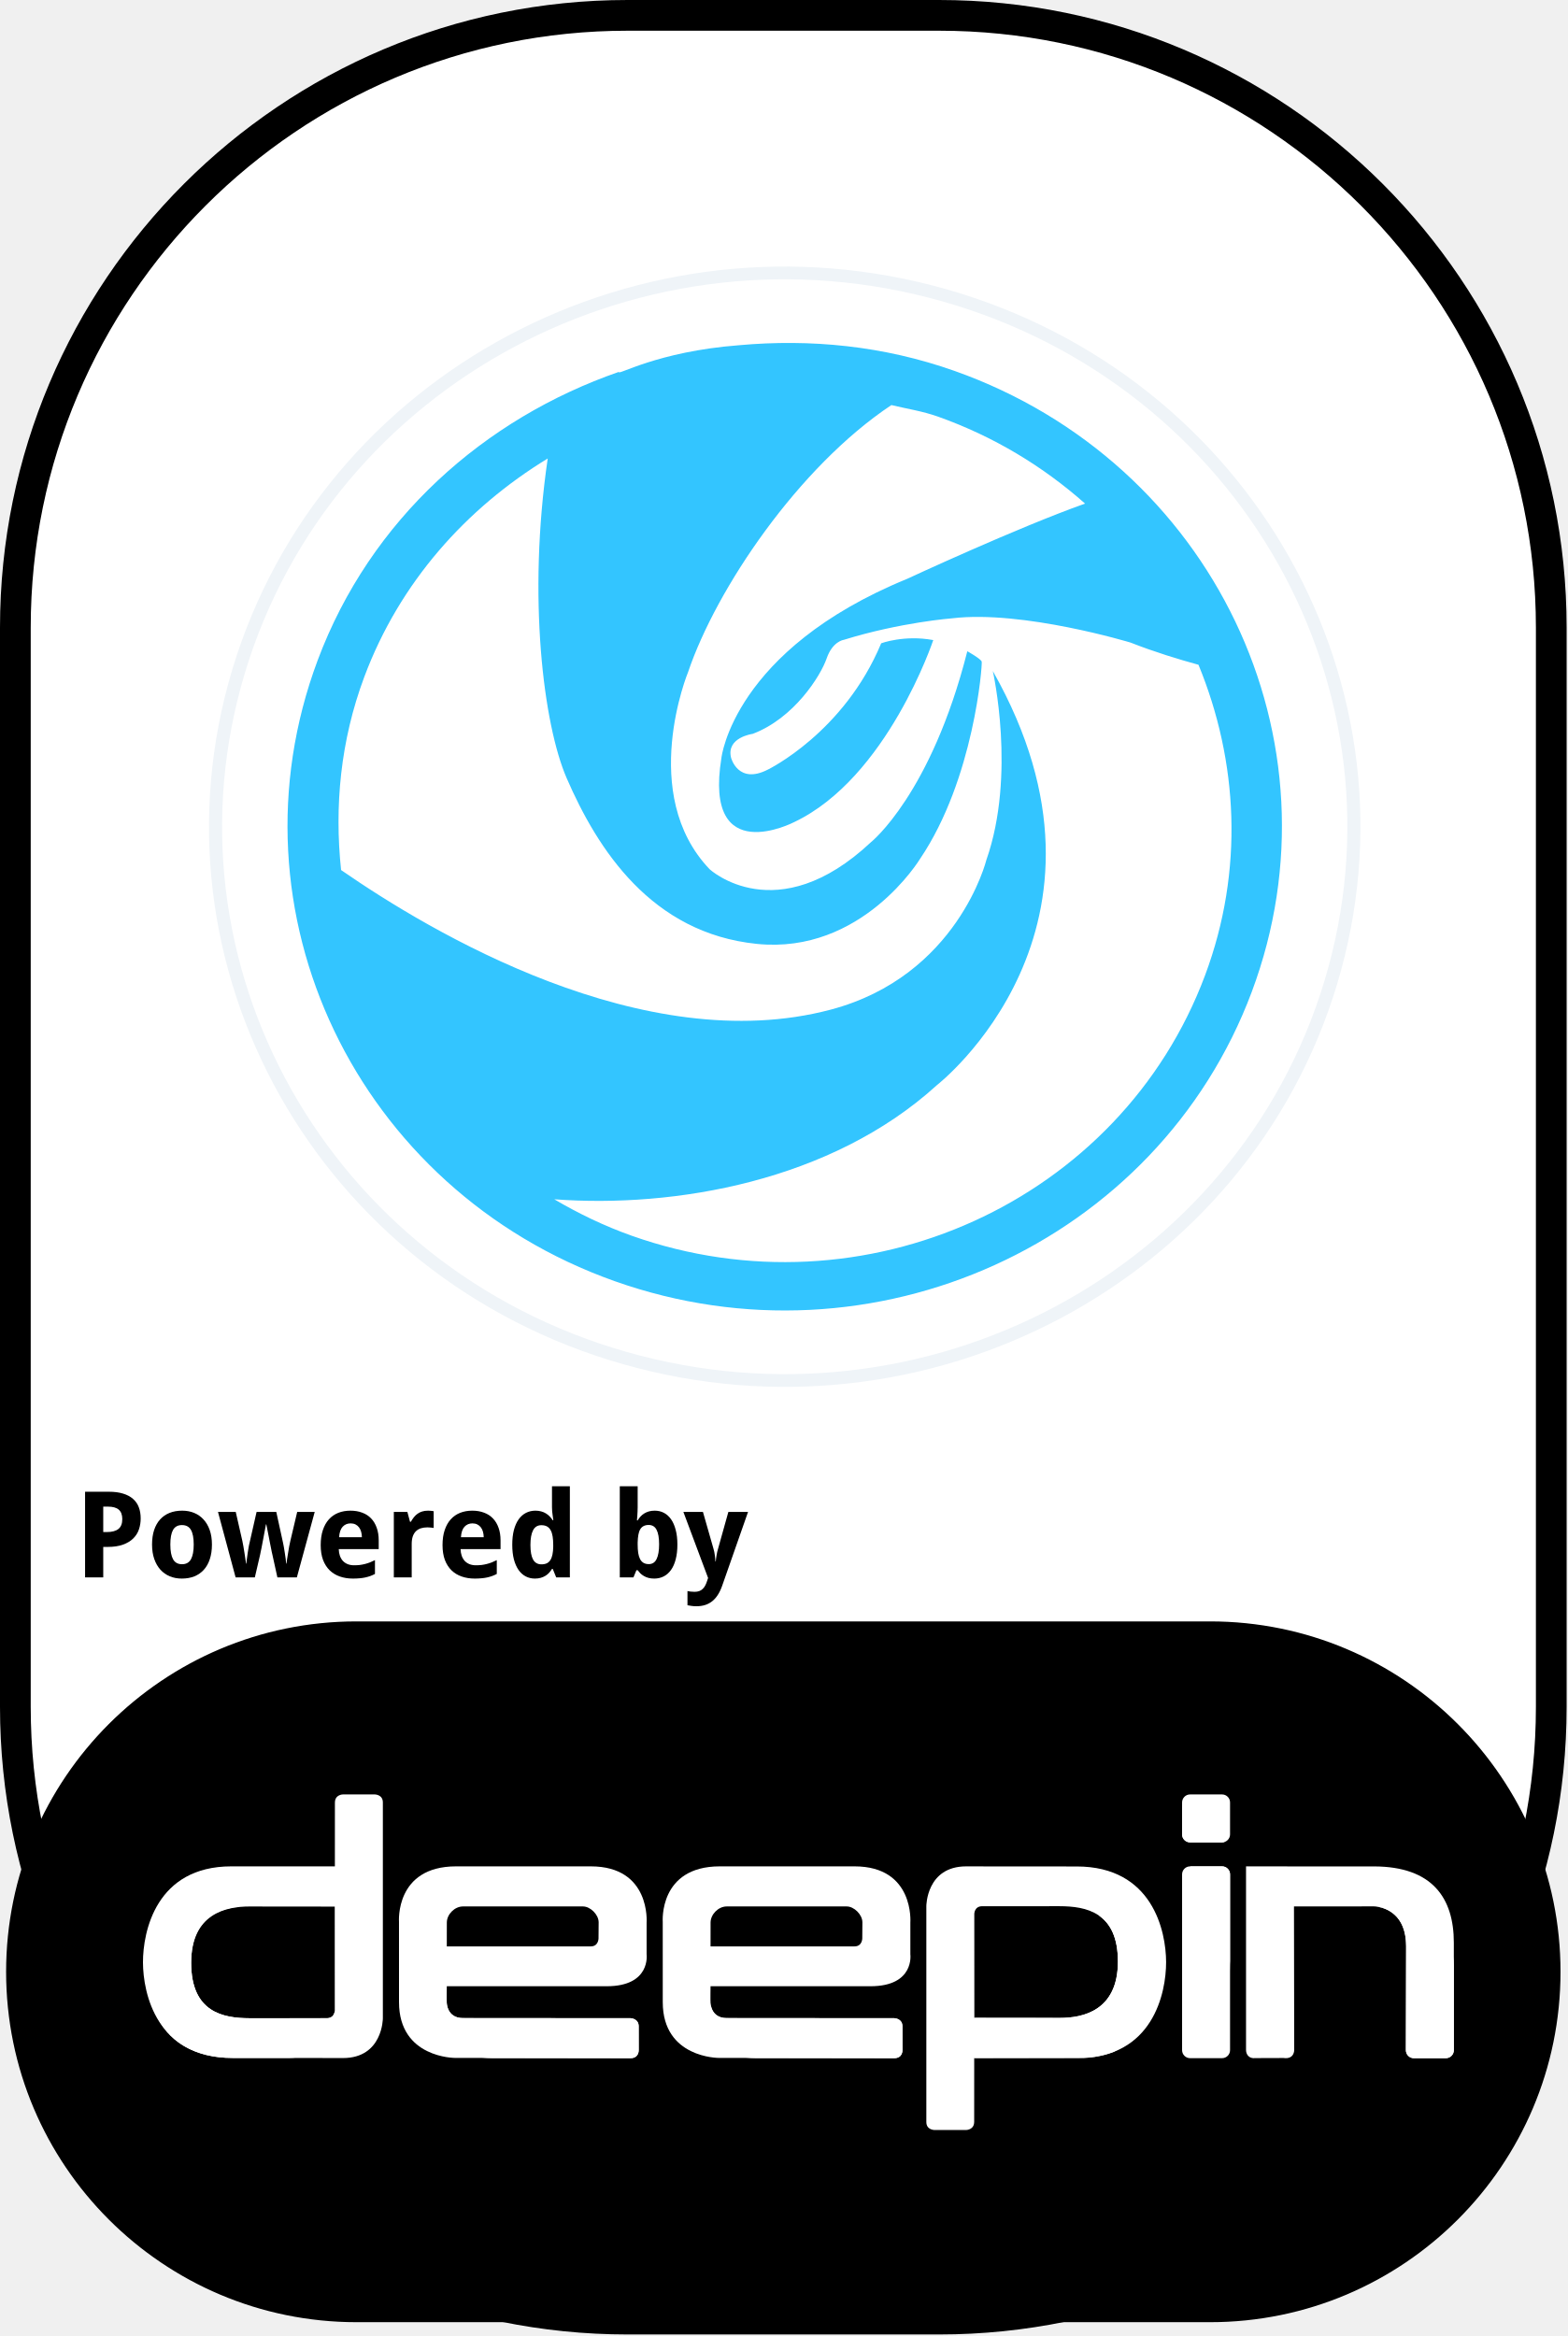
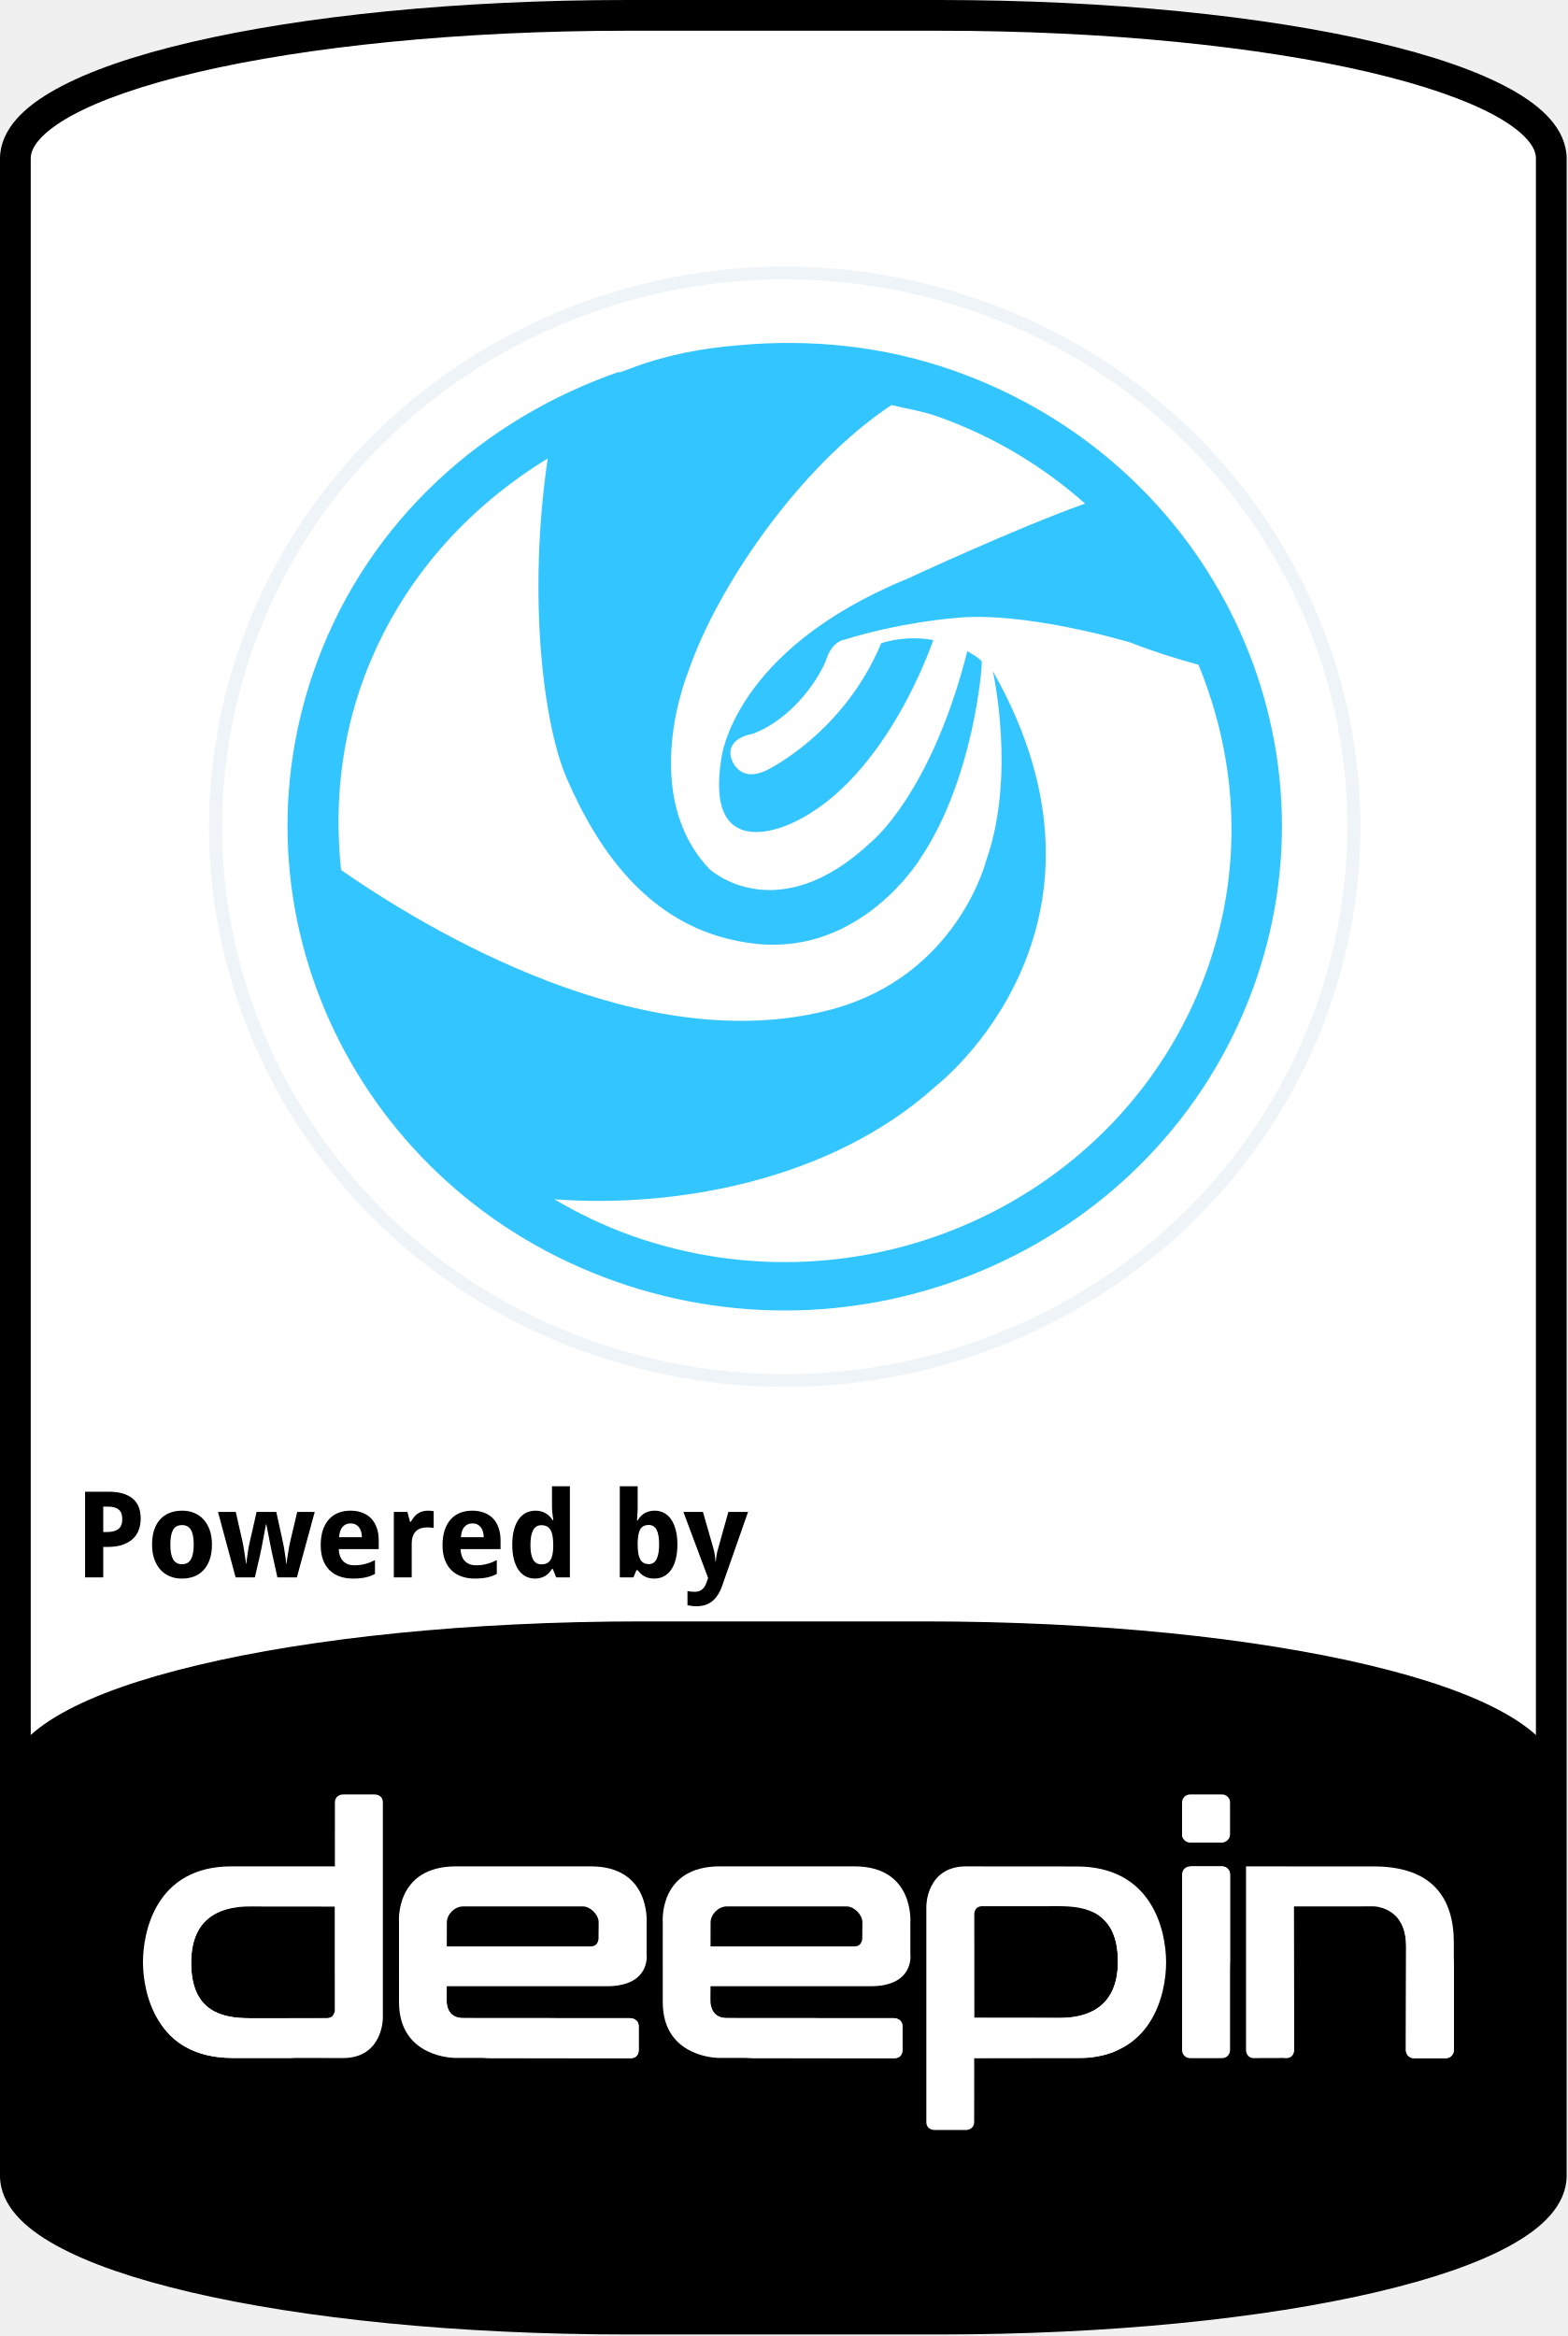
- <svg xmlns="http://www.w3.org/2000/svg" width="100%" height="100%" viewBox="0 0 907 1352" version="1.1" xml:space="preserve" style="fill-rule:evenodd;clip-rule:evenodd;stroke-linejoin:round;">
+ <svg xmlns="http://www.w3.org/2000/svg" width="100%" height="100%" viewBox="0 0 907 1352" version="1.1" xml:space="preserve" style="fill-rule:evenodd;clip-rule:evenodd;stroke-linejoin:round;stroke-miterlimit:2;">
  <rect id="Deepin" x="0" y="0" width="906.667" height="1351.11" style="fill:none;" />
  <clipPath id="_clip1">
    <rect x="0" y="0" width="906.667" height="1351.11" />
  </clipPath>
  <g clip-path="url(#_clip1)">
-     <g id="READ-ME">
-       <path id="Frame" d="M897.778,363.221c-0,-195.561 -158.771,-354.332 -354.333,-354.332l-180.224,-0c-195.561,-0 -354.332,158.771 -354.332,354.332l-0,624.669c-0,195.561 158.771,354.332 354.332,354.332l180.224,0c195.562,0 354.333,-158.771 354.333,-354.332l-0,-624.669Z" style="fill:#fff;stroke:#000;stroke-width:17.78px;" />
-       <path id="Bottom" d="M895.371,1141.21c-0,-107.643 -87.393,-195.036 -195.036,-195.036l-494.004,0c-107.643,0 -195.035,87.393 -195.035,195.036c-0,107.643 87.392,195.036 195.035,195.036l494.004,-0c107.643,-0 195.036,-87.393 195.036,-195.036Z" style="stroke:#000;stroke-width:15.52px;" />
+     <g>
+       <g id="Frame">
+         <path id="path36023" d="M363.226,8.892l180.223,-0c196.3,-0 354.331,36.928 354.331,82.799l0,1167.73c0,45.871 -158.031,82.8 -354.331,82.8l-180.223,-0c-196.299,-0 -354.331,-36.929 -354.331,-82.8l0,-1167.73c0,-45.871 158.032,-82.799 354.331,-82.799Z" style="fill:#fff;fill-rule:nonzero;" />
+         <path id="path36025" d="M363.234,0c-98.707,0 -187.781,9.234 -252.806,24.429c-32.512,7.598 -58.999,16.618 -78.086,27.198c-9.544,5.29 -17.286,10.978 -22.976,17.509c-5.69,6.53 -9.366,14.275 -9.366,22.561l0,1167.72c0,8.285 3.676,16.03 9.366,22.56c5.69,6.531 13.432,12.219 22.976,17.509c19.087,10.581 45.574,19.6 78.086,27.198c65.025,15.195 154.099,24.429 252.806,24.429l180.209,0c98.707,0 187.781,-9.234 252.806,-24.429c32.512,-7.598 58.999,-16.617 78.086,-27.198c9.544,-5.29 17.286,-10.978 22.976,-17.509c5.69,-6.53 9.366,-14.275 9.366,-22.56l-0,-1167.72c-0,-8.286 -3.676,-16.031 -9.366,-22.561c-5.69,-6.531 -13.432,-12.219 -22.976,-17.509c-19.087,-10.58 -45.574,-19.6 -78.086,-27.198c-65.025,-15.195 -154.099,-24.429 -252.806,-24.429l-180.209,0Zm-0,17.786l180.209,-0c97.593,-0 185.703,9.231 248.769,23.968c31.533,7.368 56.818,16.176 73.496,25.421c8.339,4.622 14.481,9.365 18.201,13.633c3.719,4.269 4.982,7.706 4.982,10.889l0,1167.72c0,3.182 -1.263,6.619 -4.982,10.888c-3.72,4.269 -9.862,9.011 -18.201,13.633c-16.678,9.245 -41.963,18.053 -73.496,25.421c-63.066,14.738 -151.176,23.969 -248.769,23.969l-180.209,-0c-97.593,-0 -185.703,-9.231 -248.769,-23.969c-31.533,-7.368 -56.818,-16.176 -73.496,-25.421c-8.339,-4.622 -14.481,-9.364 -18.201,-13.633c-3.719,-4.269 -4.982,-7.706 -4.982,-10.888l-0,-1167.72c-0,-3.183 1.263,-6.62 4.982,-10.889c3.72,-4.268 9.862,-9.011 18.201,-13.633c16.678,-9.245 41.963,-18.053 73.496,-25.421c63.066,-14.737 151.176,-23.968 248.769,-23.968Z" style="fill-rule:nonzero;" />
+       </g>
+       <g id="Bottom">
+         <path id="path35979" d="M371.606,946.173l163.464,0c199.608,0 360.304,38.151 360.304,85.54l-0,218.99c-0,47.389 -160.696,85.54 -360.304,85.54l-163.464,-0c-199.609,-0 -360.304,-38.151 -360.304,-85.54l-0,-218.99c-0,-47.389 160.695,-85.54 360.304,-85.54Z" style="fill-rule:nonzero;" />
+         <path id="path35981" d="M371.607,938.419c-100.298,0 -190.804,9.547 -256.796,25.214c-32.996,7.833 -59.838,17.123 -79.078,27.958c-19.241,10.836 -32.18,23.883 -32.18,40.116l-0,218.988c-0,16.233 12.939,29.303 32.18,40.139c19.24,10.835 46.082,20.125 79.078,27.958c65.992,15.667 156.498,25.214 256.796,25.214l163.463,0c100.298,0 190.804,-9.547 256.796,-25.214c32.996,-7.833 59.838,-17.123 79.078,-27.958c19.241,-10.836 32.18,-23.906 32.18,-40.139l0,-218.988c0,-16.233 -12.939,-29.28 -32.18,-40.116c-19.24,-10.835 -46.082,-20.125 -79.078,-27.958c-65.992,-15.667 -156.498,-25.214 -256.796,-25.214l-163.463,0Zm0,15.525l163.463,-0c99.309,-0 188.962,9.52 253.22,24.775c32.129,7.628 57.914,16.745 75.042,26.39c17.127,9.646 24.291,19.137 24.291,26.598l-0,218.988c-0,7.461 -7.164,16.952 -24.291,26.598c-17.128,9.645 -42.913,18.762 -75.042,26.39c-64.258,15.255 -153.911,24.798 -253.22,24.798l-163.463,0c-99.309,0 -188.962,-9.543 -253.22,-24.798c-32.129,-7.628 -57.914,-16.745 -75.042,-26.39c-17.127,-9.646 -24.291,-19.137 -24.291,-26.598l0,-218.988c0,-7.461 7.164,-16.952 24.291,-26.598c17.128,-9.645 42.913,-18.762 75.042,-26.39c64.258,-15.255 153.911,-24.775 253.22,-24.775Z" style="fill-rule:nonzero;" />
+       </g>
      <g id="Powered-By">
-         <path id="path12547" d="M59.75,886.702l2.069,0c2.962,0 5.189,-0.588 6.681,-1.763c1.515,-1.176 2.272,-3.087 2.272,-5.732c-0,-2.464 -0.678,-4.284 -2.035,-5.46c-1.334,-1.176 -3.436,-1.763 -6.308,-1.763l-2.679,-0l0,14.718Zm21.671,-7.868c-0,2.171 -0.328,4.251 -0.984,6.24c-0.655,1.99 -1.741,3.742 -3.255,5.257c-1.493,1.515 -3.471,2.724 -5.935,3.628c-2.442,0.905 -5.472,1.357 -9.089,1.357l-2.408,-0l0,17.635l-10.513,-0l0,-49.581l13.769,-0c3.188,-0 5.935,0.362 8.241,1.085c2.328,0.701 4.239,1.718 5.731,3.052c1.515,1.312 2.634,2.928 3.358,4.85c0.723,1.899 1.085,4.058 1.085,6.477l-0,0Z" style="fill-rule:nonzero;" />
-         <path id="path12549" d="M98.581,893.926c-0,3.775 0.531,6.624 1.594,8.546c1.062,1.899 2.792,2.848 5.189,2.848c2.373,0 4.092,-0.96 5.154,-2.882c1.063,-1.922 1.594,-4.759 1.594,-8.512c0,-3.776 -0.531,-6.591 -1.594,-8.445c-1.062,-1.876 -2.803,-2.815 -5.222,-2.815c-2.374,0 -4.092,0.939 -5.155,2.815c-1.04,1.854 -1.56,4.669 -1.56,8.445Zm24.078,-0c0,3.165 -0.407,5.968 -1.221,8.41c-0.791,2.442 -1.944,4.499 -3.459,6.172c-1.492,1.673 -3.323,2.951 -5.494,3.832c-2.148,0.86 -4.567,1.289 -7.257,1.289c-2.51,0 -4.816,-0.429 -6.918,-1.289c-2.103,-0.881 -3.923,-2.159 -5.46,-3.832c-1.515,-1.673 -2.702,-3.73 -3.561,-6.172c-0.859,-2.442 -1.289,-5.245 -1.289,-8.41c-0,-3.143 0.396,-5.935 1.187,-8.377c0.814,-2.442 1.967,-4.488 3.459,-6.138c1.515,-1.673 3.346,-2.939 5.494,-3.799c2.148,-0.859 4.578,-1.288 7.291,-1.288c2.51,-0 4.816,0.429 6.919,1.288c2.102,0.86 3.911,2.126 5.426,3.799c1.537,1.65 2.735,3.696 3.595,6.138c0.859,2.442 1.288,5.234 1.288,8.377Z" style="fill-rule:nonzero;" />
-         <path id="path12551" d="M160.54,912.951l-2.916,-13.26c-0.091,-0.384 -0.215,-0.927 -0.373,-1.628c-0.136,-0.724 -0.294,-1.526 -0.475,-2.408c-0.181,-0.904 -0.373,-1.854 -0.576,-2.849c-0.181,-1.017 -0.373,-2.023 -0.577,-3.018c-0.452,-2.329 -0.95,-4.838 -1.492,-7.529l-0.204,0c-0.52,2.691 -0.994,5.212 -1.424,7.563c-0.181,0.995 -0.373,2.001 -0.576,3.018c-0.181,1.018 -0.362,1.979 -0.543,2.883c-0.181,0.882 -0.35,1.684 -0.509,2.408c-0.135,0.723 -0.248,1.289 -0.339,1.695l-3.052,13.125l-11.124,-0l-10.208,-37.915l10.276,-0l3.832,16.787c0.204,0.882 0.407,1.944 0.611,3.188c0.226,1.221 0.429,2.464 0.61,3.73c0.204,1.244 0.384,2.431 0.543,3.561c0.158,1.108 0.282,1.99 0.373,2.645l0.203,0c0.023,-0.43 0.068,-0.983 0.136,-1.661c0.09,-0.701 0.192,-1.447 0.305,-2.239c0.113,-0.791 0.226,-1.594 0.339,-2.408c0.136,-0.836 0.26,-1.616 0.373,-2.34c0.136,-0.723 0.249,-1.356 0.339,-1.899c0.113,-0.565 0.204,-0.961 0.272,-1.187l4.137,-18.177l11.395,-0l3.968,18.177c0.113,0.498 0.26,1.267 0.441,2.306c0.181,1.04 0.361,2.16 0.542,3.358c0.204,1.176 0.373,2.329 0.509,3.459c0.136,1.108 0.215,1.978 0.237,2.611l0.204,0c0.068,-0.565 0.181,-1.402 0.339,-2.509c0.181,-1.108 0.373,-2.295 0.576,-3.561c0.204,-1.289 0.419,-2.566 0.645,-3.832c0.249,-1.266 0.475,-2.34 0.678,-3.222l3.968,-16.787l10.14,-0l-10.343,37.915l-11.26,-0Z" style="fill-rule:nonzero;" />
-         <path id="path12553" d="M202.898,881.683c-1.831,-0 -3.357,0.644 -4.578,1.933c-1.198,1.289 -1.888,3.312 -2.069,6.07l13.192,0c-0.022,-1.153 -0.169,-2.215 -0.441,-3.187c-0.271,-0.973 -0.678,-1.809 -1.22,-2.51c-0.543,-0.724 -1.221,-1.289 -2.035,-1.696c-0.814,-0.407 -1.764,-0.61 -2.849,-0.61l0,-0Zm1.323,31.946c-2.713,0 -5.212,-0.395 -7.495,-1.187c-2.284,-0.791 -4.251,-1.978 -5.901,-3.561c-1.65,-1.605 -2.939,-3.617 -3.866,-6.036c-0.905,-2.442 -1.357,-5.302 -1.357,-8.58c0,-3.324 0.419,-6.229 1.255,-8.716c0.837,-2.487 2.001,-4.556 3.493,-6.206c1.515,-1.673 3.324,-2.928 5.426,-3.765c2.126,-0.836 4.477,-1.254 7.054,-1.254c2.51,-0 4.771,0.384 6.783,1.152c2.035,0.747 3.753,1.855 5.155,3.324c1.424,1.47 2.509,3.278 3.255,5.426c0.769,2.125 1.153,4.567 1.153,7.325l0,5.019l-23.128,0c0.044,1.447 0.271,2.759 0.678,3.934c0.429,1.153 1.017,2.137 1.763,2.951c0.769,0.791 1.685,1.402 2.747,1.831c1.086,0.43 2.318,0.645 3.697,0.645c1.153,0 2.238,-0.057 3.256,-0.17c1.04,-0.136 2.046,-0.328 3.018,-0.576c0.972,-0.249 1.933,-0.554 2.882,-0.916c0.95,-0.384 1.922,-0.825 2.917,-1.322l-0,8.003c-0.904,0.475 -1.82,0.882 -2.747,1.221c-0.904,0.317 -1.865,0.588 -2.883,0.814c-1.017,0.226 -2.114,0.384 -3.289,0.475c-1.176,0.113 -2.465,0.17 -3.866,0.17l-0,-0.001Z" style="fill-rule:nonzero;" />
-         <path id="path12555" d="M247.698,874.324c0.271,-0 0.565,0.011 0.881,0.035c0.339,0 0.656,0.024 0.95,0.071c0.316,0.024 0.599,0.059 0.848,0.106c0.271,0.024 0.474,0.059 0.61,0.107l-0,9.699c-0.181,-0.047 -0.43,-0.093 -0.746,-0.136c-0.317,-0.047 -0.656,-0.083 -1.018,-0.106c-0.339,-0.048 -0.678,-0.071 -1.017,-0.071c-0.339,-0.024 -0.622,-0.036 -0.848,-0.036c-1.334,0 -2.566,0.17 -3.696,0.509c-1.108,0.34 -2.069,0.894 -2.883,1.662c-0.791,0.747 -1.413,1.741 -1.865,2.984c-0.43,1.221 -0.645,2.725 -0.645,4.511l0,19.297l-10.343,-0l-0,-37.915l7.834,-0l1.526,5.697l0.509,0c0.542,-0.972 1.13,-1.854 1.763,-2.645c0.633,-0.791 1.334,-1.458 2.103,-2.001c0.791,-0.565 1.673,-0.995 2.645,-1.289c0.995,-0.316 2.125,-0.475 3.391,-0.475l0.001,-0.004Z" style="fill-rule:nonzero;" />
-         <path id="path12557" d="M273.404,881.683c-1.832,-0 -3.358,0.644 -4.579,1.933c-1.198,1.289 -1.887,3.312 -2.068,6.07l13.192,0c-0.023,-1.153 -0.17,-2.215 -0.441,-3.187c-0.271,-0.973 -0.678,-1.809 -1.221,-2.51c-0.542,-0.724 -1.221,-1.289 -2.035,-1.696c-0.813,-0.407 -1.763,-0.61 -2.848,-0.61l-0,-0Zm1.322,31.946c-2.713,0 -5.211,-0.395 -7.494,-1.187c-2.284,-0.791 -4.251,-1.978 -5.901,-3.561c-1.651,-1.605 -2.94,-3.617 -3.866,-6.036c-0.905,-2.442 -1.357,-5.302 -1.357,-8.58c-0,-3.324 0.418,-6.229 1.255,-8.716c0.836,-2.487 2.001,-4.556 3.493,-6.206c1.515,-1.673 3.323,-2.928 5.426,-3.765c2.125,-0.836 4.477,-1.254 7.054,-1.254c2.51,-0 4.77,0.384 6.783,1.152c2.034,0.747 3.753,1.855 5.154,3.324c1.425,1.47 2.51,3.278 3.256,5.426c0.769,2.125 1.153,4.567 1.153,7.325l0,5.019l-23.129,0c0.045,1.447 0.271,2.759 0.679,3.934c0.429,1.153 1.017,2.137 1.763,2.951c0.769,0.791 1.684,1.402 2.747,1.831c1.085,0.43 2.317,0.645 3.697,0.645c1.153,0 2.238,-0.057 3.255,-0.17c1.04,-0.136 2.046,-0.328 3.018,-0.576c0.973,-0.249 1.934,-0.554 2.883,-0.916c0.95,-0.384 1.922,-0.825 2.917,-1.322l-0,8.003c-0.905,0.475 -1.82,0.882 -2.747,1.221c-0.905,0.317 -1.866,0.588 -2.883,0.814c-1.017,0.226 -2.114,0.384 -3.29,0.475c-1.175,0.113 -2.464,0.17 -3.866,0.17l0,-0.001Z" style="fill-rule:nonzero;" />
-         <path id="path12559" d="M309.589,913.629c-1.944,0 -3.719,-0.418 -5.324,-1.255c-1.605,-0.836 -2.985,-2.068 -4.138,-3.696c-1.153,-1.651 -2.057,-3.697 -2.713,-6.138c-0.633,-2.442 -0.949,-5.268 -0.949,-8.479c-0,-3.255 0.316,-6.104 0.949,-8.546c0.656,-2.464 1.572,-4.522 2.747,-6.172c1.199,-1.673 2.623,-2.928 4.273,-3.765c1.651,-0.836 3.471,-1.254 5.46,-1.254c1.221,-0 2.34,0.146 3.358,0.44c1.017,0.272 1.933,0.668 2.747,1.187c0.814,0.498 1.537,1.086 2.17,1.764c0.656,0.656 1.232,1.379 1.73,2.17l0.339,0c-0.136,-0.882 -0.26,-1.775 -0.373,-2.679c-0.113,-0.769 -0.215,-1.582 -0.305,-2.442c-0.068,-0.882 -0.102,-1.695 -0.102,-2.442l0,-12.141l10.344,0l-0,52.77l-7.902,-0l-2.001,-4.918l-0.441,0c-0.475,0.769 -1.017,1.503 -1.628,2.205c-0.61,0.677 -1.323,1.265 -2.136,1.763c-0.792,0.498 -1.696,0.893 -2.713,1.187c-0.995,0.294 -2.126,0.44 -3.392,0.44l0,0.001Zm3.765,-8.241c1.22,0 2.26,-0.203 3.12,-0.61c0.859,-0.43 1.548,-1.063 2.068,-1.899c0.543,-0.86 0.939,-1.922 1.187,-3.188c0.272,-1.266 0.419,-2.747 0.441,-4.443l0,-1.12c0,-1.831 -0.113,-3.459 -0.339,-4.883c-0.226,-1.425 -0.599,-2.612 -1.119,-3.561c-0.52,-0.972 -1.221,-1.707 -2.103,-2.204c-0.881,-0.498 -1.989,-0.747 -3.323,-0.747c-2.171,0 -3.764,0.984 -4.782,2.951c-1.017,1.944 -1.526,4.781 -1.526,8.512c0,3.73 0.509,6.534 1.526,8.41c1.04,1.854 2.657,2.781 4.85,2.781l-0,0.001Z" style="fill-rule:nonzero;" />
-         <path id="path12561" d="M378.908,874.324c1.944,-0 3.719,0.418 5.324,1.254c1.606,0.837 2.985,2.08 4.138,3.731c1.153,1.65 2.046,3.697 2.679,6.138c0.656,2.442 0.983,5.268 0.983,8.479c0,3.255 -0.327,6.115 -0.983,8.58c-0.633,2.441 -1.538,4.487 -2.713,6.138c-1.176,1.65 -2.589,2.894 -4.239,3.73c-1.651,0.837 -3.471,1.255 -5.46,1.255c-1.266,0 -2.397,-0.136 -3.392,-0.407c-0.972,-0.272 -1.842,-0.634 -2.611,-1.086c-0.769,-0.452 -1.447,-0.96 -2.035,-1.526c-0.565,-0.588 -1.085,-1.198 -1.56,-1.831l-0.712,-0l-1.73,4.171l-7.901,0l-0,-52.769l10.343,0l0,12.277c0,0.746 -0.022,1.56 -0.067,2.442c-0.045,0.859 -0.09,1.661 -0.136,2.407c-0.068,0.882 -0.135,1.764 -0.203,2.646l0.407,-0c0.474,-0.792 1.017,-1.526 1.627,-2.205c0.611,-0.678 1.312,-1.266 2.103,-1.763c0.814,-0.52 1.73,-0.927 2.747,-1.221c1.017,-0.294 2.148,-0.441 3.391,-0.441l-0,0.001Zm-3.493,8.275c-1.153,-0 -2.137,0.215 -2.951,0.644c-0.791,0.408 -1.435,1.029 -1.933,1.866c-0.497,0.836 -0.859,1.899 -1.085,3.188c-0.226,1.266 -0.362,2.746 -0.407,4.442l0,1.12c0,1.831 0.102,3.459 0.305,4.883c0.226,1.425 0.588,2.623 1.086,3.595c0.497,0.95 1.153,1.673 1.967,2.171c0.836,0.497 1.865,0.746 3.086,0.746c2.057,-0 3.561,-0.972 4.51,-2.917c0.972,-1.967 1.458,-4.815 1.458,-8.546c0,-3.73 -0.486,-6.522 -1.458,-8.376c-0.949,-1.877 -2.476,-2.815 -4.578,-2.815l-0,-0.001Z" style="fill-rule:nonzero;" />
-         <path id="path12563" d="M395.492,875.036l11.327,-0l6.104,21.331c0.361,1.176 0.621,2.431 0.779,3.765c0.182,1.334 0.295,2.532 0.339,3.594l0.204,0c0.047,-0.519 0.104,-1.096 0.17,-1.729c0.09,-0.633 0.192,-1.278 0.304,-1.933c0.114,-0.656 0.238,-1.3 0.374,-1.933c0.158,-0.656 0.316,-1.244 0.474,-1.764l5.969,-21.331l11.395,-0l-14.99,42.764c-1.401,4.002 -3.312,6.975 -5.731,8.92c-2.419,1.944 -5.449,2.916 -9.089,2.916c-1.175,0 -2.193,-0.068 -3.052,-0.203c-0.859,-0.113 -1.594,-0.238 -2.204,-0.373l-0,-8.207c0.475,0.113 1.074,0.215 1.797,0.305c0.724,0.09 1.481,0.135 2.272,0.135c1.086,0 2.013,-0.146 2.781,-0.44c0.769,-0.294 1.425,-0.712 1.967,-1.255c0.565,-0.52 1.04,-1.153 1.425,-1.899c0.407,-0.747 0.757,-1.583 1.051,-2.51l0.645,-1.899l-14.311,-38.254Z" style="fill-rule:nonzero;" />
+         <path id="path12547" d="M59.756,886.701l2.069,0c2.962,0 5.189,-0.588 6.681,-1.763c1.515,-1.176 2.272,-3.086 2.272,-5.732c-0,-2.464 -0.678,-4.284 -2.035,-5.46c-1.334,-1.175 -3.436,-1.763 -6.308,-1.763l-2.679,-0l0,14.718Zm21.671,-7.868c-0,2.171 -0.328,4.251 -0.984,6.24c-0.656,1.99 -1.741,3.742 -3.256,5.257c-1.492,1.515 -3.47,2.724 -5.934,3.629c-2.442,0.904 -5.472,1.356 -9.089,1.356l-2.408,0l0,17.635l-10.513,-0l0,-49.581l13.769,-0c3.188,-0 5.935,0.362 8.241,1.085c2.328,0.701 4.239,1.719 5.731,3.053c1.515,1.311 2.634,2.927 3.357,4.849c0.724,1.899 1.086,4.058 1.086,6.478l-0,-0.001Z" style="fill-rule:nonzero;" />
+         <path id="path12549" d="M98.587,893.925c-0,3.775 0.531,6.624 1.594,8.546c1.062,1.899 2.792,2.848 5.188,2.848c2.374,0 4.093,-0.96 5.155,-2.882c1.063,-1.922 1.594,-4.759 1.594,-8.512c0,-3.776 -0.531,-6.591 -1.594,-8.445c-1.062,-1.876 -2.803,-2.814 -5.223,-2.814c-2.373,-0 -4.092,0.938 -5.154,2.814c-1.04,1.854 -1.56,4.669 -1.56,8.445Zm24.078,-0c0,3.165 -0.407,5.968 -1.221,8.41c-0.791,2.442 -1.944,4.499 -3.459,6.172c-1.492,1.673 -3.323,2.951 -5.494,3.833c-2.148,0.859 -4.567,1.288 -7.257,1.288c-2.51,0 -4.816,-0.429 -6.919,-1.288c-2.102,-0.882 -3.922,-2.16 -5.46,-3.833c-1.514,-1.673 -2.701,-3.73 -3.56,-6.172c-0.86,-2.442 -1.289,-5.245 -1.289,-8.41c-0,-3.143 0.395,-5.935 1.187,-8.377c0.814,-2.442 1.967,-4.488 3.459,-6.138c1.515,-1.673 3.346,-2.939 5.494,-3.798c2.148,-0.86 4.578,-1.289 7.291,-1.289c2.51,-0 4.816,0.429 6.918,1.289c2.103,0.859 3.912,2.125 5.427,3.798c1.537,1.65 2.735,3.696 3.594,6.138c0.859,2.442 1.289,5.234 1.289,8.377Z" style="fill-rule:nonzero;" />
+         <path id="path12551" d="M160.546,912.95l-2.917,-13.26c-0.09,-0.384 -0.214,-0.927 -0.373,-1.628c-0.135,-0.724 -0.293,-1.526 -0.474,-2.408c-0.181,-0.904 -0.373,-1.854 -0.577,-2.848c-0.181,-1.018 -0.373,-2.024 -0.576,-3.019c-0.453,-2.328 -0.95,-4.838 -1.492,-7.528l-0.204,-0c-0.52,2.69 -0.995,5.211 -1.424,7.562c-0.181,0.995 -0.373,2.001 -0.577,3.019c-0.181,1.017 -0.362,1.978 -0.542,2.882c-0.181,0.882 -0.351,1.684 -0.509,2.408c-0.136,0.723 -0.249,1.289 -0.339,1.696l-3.052,13.124l-11.124,-0l-10.208,-37.915l10.276,0l3.832,16.787c0.203,0.882 0.407,1.944 0.61,3.188c0.226,1.221 0.43,2.464 0.611,3.73c0.203,1.244 0.384,2.431 0.542,3.561c0.159,1.108 0.283,1.99 0.373,2.645l0.204,0c0.023,-0.429 0.068,-0.983 0.136,-1.661c0.09,-0.701 0.192,-1.447 0.305,-2.239c0.113,-0.791 0.226,-1.593 0.339,-2.407c0.135,-0.837 0.26,-1.617 0.373,-2.34c0.136,-0.724 0.249,-1.357 0.339,-1.9c0.113,-0.565 0.204,-0.961 0.271,-1.187l4.138,-18.177l11.395,0l3.967,18.177c0.113,0.498 0.26,1.267 0.441,2.307c0.181,1.04 0.362,2.159 0.543,3.357c0.203,1.176 0.373,2.329 0.509,3.459c0.135,1.108 0.214,1.978 0.237,2.611l0.203,0c0.068,-0.565 0.181,-1.401 0.34,-2.509c0.18,-1.108 0.373,-2.295 0.576,-3.561c0.203,-1.289 0.418,-2.566 0.644,-3.832c0.249,-1.266 0.475,-2.34 0.679,-3.222l3.968,-16.787l10.14,0l-10.344,37.915l-11.259,-0Z" style="fill-rule:nonzero;" />
+         <path id="path12553" d="M202.903,881.682c-1.831,0 -3.357,0.644 -4.578,1.933c-1.198,1.289 -1.888,3.312 -2.068,6.071l13.192,-0c-0.023,-1.153 -0.17,-2.216 -0.441,-3.188c-0.272,-0.972 -0.678,-1.809 -1.221,-2.51c-0.543,-0.723 -1.221,-1.289 -2.035,-1.695c-0.814,-0.408 -1.763,-0.611 -2.849,-0.611l0,0Zm1.323,31.946c-2.713,0 -5.211,-0.395 -7.495,-1.187c-2.283,-0.791 -4.25,-1.978 -5.901,-3.561c-1.65,-1.605 -2.939,-3.617 -3.866,-6.036c-0.904,-2.442 -1.356,-5.302 -1.356,-8.58c-0,-3.324 0.418,-6.229 1.255,-8.716c0.836,-2.487 2,-4.555 3.493,-6.206c1.514,-1.673 3.323,-2.928 5.426,-3.764c2.125,-0.837 4.476,-1.255 7.054,-1.255c2.509,-0 4.77,0.384 6.782,1.153c2.035,0.746 3.753,1.854 5.155,3.323c1.424,1.47 2.51,3.278 3.256,5.426c0.768,2.125 1.153,4.567 1.153,7.325l-0,5.02l-23.129,-0c0.045,1.447 0.271,2.758 0.678,3.934c0.43,1.153 1.018,2.136 1.764,2.95c0.768,0.791 1.684,1.402 2.747,1.831c1.085,0.43 2.317,0.645 3.696,0.645c1.153,0 2.239,-0.057 3.256,-0.17c1.04,-0.135 2.046,-0.328 3.018,-0.576c0.972,-0.249 1.933,-0.554 2.883,-0.916c0.949,-0.384 1.922,-0.825 2.916,-1.322l0,8.003c-0.904,0.475 -1.82,0.882 -2.747,1.221c-0.904,0.317 -1.865,0.588 -2.882,0.814c-1.018,0.226 -2.114,0.384 -3.29,0.475c-1.175,0.113 -2.464,0.17 -3.866,0.17l0,-0.001Z" style="fill-rule:nonzero;" />
+         <path id="path12555" d="M247.703,874.323c0.271,-0 0.565,0.012 0.881,0.035c0.34,0 0.656,0.024 0.95,0.071c0.317,0.024 0.599,0.059 0.848,0.106c0.271,0.024 0.475,0.059 0.61,0.107l0,9.699c-0.181,-0.047 -0.429,-0.093 -0.746,-0.136c-0.316,-0.047 -0.656,-0.083 -1.017,-0.106c-0.339,-0.047 -0.679,-0.071 -1.018,-0.071c-0.339,-0.024 -0.621,-0.036 -0.847,-0.036c-1.334,0 -2.567,0.17 -3.697,0.51c-1.108,0.339 -2.069,0.893 -2.883,1.661c-0.791,0.747 -1.413,1.742 -1.865,2.985c-0.429,1.22 -0.644,2.724 -0.644,4.51l-0,19.297l-10.344,-0l0,-37.915l7.834,-0l1.526,5.697l0.509,0c0.543,-0.972 1.13,-1.854 1.763,-2.645c0.633,-0.791 1.334,-1.458 2.103,-2.001c0.791,-0.565 1.673,-0.995 2.645,-1.289c0.995,-0.316 2.125,-0.474 3.392,-0.474l-0,-0.005Z" style="fill-rule:nonzero;" />
+         <path id="path12557" d="M273.409,881.682c-1.831,0 -3.358,0.644 -4.578,1.933c-1.199,1.289 -1.888,3.312 -2.069,6.071l13.192,-0c-0.023,-1.153 -0.17,-2.216 -0.441,-3.188c-0.271,-0.972 -0.678,-1.809 -1.221,-2.51c-0.542,-0.723 -1.221,-1.289 -2.034,-1.695c-0.814,-0.408 -1.764,-0.611 -2.849,-0.611l-0,0Zm1.322,31.946c-2.713,0 -5.211,-0.395 -7.494,-1.187c-2.284,-0.791 -4.251,-1.978 -5.901,-3.561c-1.651,-1.605 -2.939,-3.617 -3.866,-6.036c-0.905,-2.442 -1.357,-5.302 -1.357,-8.58c0,-3.324 0.418,-6.229 1.255,-8.716c0.836,-2.487 2.001,-4.555 3.493,-6.206c1.515,-1.673 3.323,-2.928 5.426,-3.764c2.125,-0.837 4.477,-1.255 7.054,-1.255c2.51,-0 4.77,0.384 6.783,1.153c2.034,0.746 3.753,1.854 5.154,3.323c1.425,1.47 2.51,3.278 3.256,5.426c0.769,2.125 1.153,4.567 1.153,7.325l0,5.02l-23.129,-0c0.045,1.447 0.271,2.758 0.679,3.934c0.429,1.153 1.017,2.136 1.763,2.95c0.769,0.791 1.685,1.402 2.747,1.831c1.085,0.43 2.318,0.645 3.697,0.645c1.153,0 2.238,-0.057 3.255,-0.17c1.04,-0.135 2.046,-0.328 3.019,-0.576c0.972,-0.249 1.933,-0.554 2.882,-0.916c0.95,-0.384 1.922,-0.825 2.917,-1.322l-0,8.003c-0.905,0.475 -1.82,0.882 -2.747,1.221c-0.905,0.317 -1.865,0.588 -2.883,0.814c-1.017,0.226 -2.114,0.384 -3.289,0.475c-1.176,0.113 -2.465,0.17 -3.867,0.17l0,-0.001Z" style="fill-rule:nonzero;" />
+         <path id="path12559" d="M309.594,913.628c-1.944,0 -3.719,-0.418 -5.324,-1.255c-1.605,-0.836 -2.985,-2.068 -4.138,-3.696c-1.153,-1.651 -2.057,-3.697 -2.713,-6.138c-0.633,-2.442 -0.949,-5.268 -0.949,-8.479c-0,-3.255 0.316,-6.104 0.949,-8.546c0.656,-2.464 1.572,-4.521 2.747,-6.172c1.199,-1.673 2.623,-2.928 4.273,-3.764c1.651,-0.837 3.471,-1.255 5.46,-1.255c1.221,-0 2.34,0.147 3.358,0.44c1.017,0.272 1.933,0.668 2.747,1.187c0.814,0.498 1.537,1.086 2.17,1.764c0.656,0.656 1.232,1.379 1.73,2.17l0.339,0c-0.136,-0.881 -0.26,-1.774 -0.373,-2.679c-0.113,-0.768 -0.215,-1.582 -0.305,-2.442c-0.068,-0.881 -0.102,-1.695 -0.102,-2.441l0,-12.141l10.344,-0l-0,52.769l-7.902,-0l-2.001,-4.918l-0.441,0c-0.475,0.769 -1.018,1.504 -1.628,2.205c-0.61,0.678 -1.323,1.265 -2.136,1.763c-0.792,0.498 -1.696,0.893 -2.714,1.187c-0.994,0.294 -2.125,0.441 -3.391,0.441l0,0Zm3.765,-8.241c1.22,0 2.26,-0.203 3.12,-0.61c0.859,-0.43 1.548,-1.063 2.068,-1.899c0.543,-0.859 0.939,-1.922 1.187,-3.188c0.272,-1.266 0.419,-2.747 0.441,-4.443l0,-1.12c0,-1.831 -0.113,-3.459 -0.339,-4.883c-0.226,-1.424 -0.599,-2.611 -1.119,-3.561c-0.52,-0.972 -1.221,-1.707 -2.103,-2.204c-0.881,-0.498 -1.989,-0.747 -3.323,-0.747c-2.171,0 -3.765,0.984 -4.782,2.951c-1.017,1.944 -1.526,4.781 -1.526,8.512c0,3.73 0.509,6.534 1.526,8.41c1.04,1.854 2.657,2.781 4.85,2.781l-0,0.001Z" style="fill-rule:nonzero;" />
+         <path id="path12561" d="M378.913,874.323c1.944,-0 3.719,0.418 5.324,1.255c1.605,0.836 2.984,2.08 4.137,3.73c1.153,1.651 2.046,3.697 2.68,6.138c0.655,2.442 0.983,5.268 0.983,8.479c0,3.255 -0.328,6.115 -0.983,8.58c-0.634,2.441 -1.538,4.488 -2.714,6.138c-1.175,1.65 -2.588,2.894 -4.239,3.73c-1.65,0.837 -3.47,1.255 -5.46,1.255c-1.266,0 -2.396,-0.136 -3.391,-0.407c-0.972,-0.272 -1.843,-0.634 -2.611,-1.086c-0.769,-0.452 -1.447,-0.96 -2.035,-1.526c-0.565,-0.588 -1.085,-1.198 -1.56,-1.831l-0.712,-0l-1.73,4.171l-7.902,0l0,-52.769l10.344,0l-0,12.277c-0,0.746 -0.023,1.56 -0.067,2.442c-0.045,0.859 -0.091,1.661 -0.136,2.408c-0.068,0.881 -0.136,1.763 -0.204,2.645l0.407,-0c0.475,-0.792 1.018,-1.526 1.628,-2.205c0.611,-0.678 1.311,-1.265 2.103,-1.763c0.814,-0.52 1.729,-0.927 2.747,-1.221c1.017,-0.294 2.148,-0.441 3.391,-0.441l-0,0.001Zm-3.493,8.275c-1.153,-0 -2.137,0.215 -2.951,0.645c-0.791,0.407 -1.436,1.028 -1.933,1.865c-0.497,0.836 -0.859,1.899 -1.085,3.188c-0.226,1.266 -0.362,2.747 -0.407,4.442l-0,1.12c-0,1.831 0.102,3.459 0.305,4.883c0.226,1.425 0.588,2.623 1.085,3.595c0.498,0.95 1.153,1.673 1.967,2.171c0.837,0.497 1.865,0.746 3.086,0.746c2.058,0 3.561,-0.972 4.511,-2.916c0.972,-1.967 1.458,-4.816 1.458,-8.547c0,-3.73 -0.486,-6.522 -1.458,-8.376c-0.95,-1.877 -2.476,-2.815 -4.578,-2.815l-0,-0.001Z" style="fill-rule:nonzero;" />
+         <path id="path12563" d="M395.496,875.035l11.327,0l6.104,21.331c0.362,1.176 0.622,2.431 0.78,3.765c0.181,1.334 0.294,2.532 0.339,3.595l0.203,-0c0.047,-0.52 0.104,-1.097 0.17,-1.73c0.091,-0.633 0.192,-1.277 0.305,-1.933c0.113,-0.656 0.238,-1.3 0.373,-1.933c0.158,-0.656 0.317,-1.244 0.475,-1.764l5.969,-21.331l11.395,0l-14.99,42.765c-1.402,4.001 -3.312,6.974 -5.731,8.919c-2.42,1.944 -5.449,2.916 -9.089,2.916c-1.176,0 -2.193,-0.068 -3.052,-0.203c-0.859,-0.113 -1.594,-0.238 -2.205,-0.373l0,-8.207c0.475,0.113 1.074,0.215 1.798,0.305c0.723,0.09 1.481,0.135 2.272,0.135c1.085,0 2.012,-0.146 2.781,-0.44c0.768,-0.294 1.424,-0.712 1.967,-1.255c0.565,-0.52 1.04,-1.153 1.424,-1.899c0.407,-0.747 0.758,-1.583 1.051,-2.51l0.645,-1.899l-14.311,-38.254Z" style="fill-rule:nonzero;" />
      </g>
    </g>
    <g id="Deepin1">
      <g id="g9656">
        <path id="path9650" d="M547.681,167.399c-176.592,-50.252 -361.577,48.273 -413.247,220.092c-51.645,171.807 49.625,351.819 226.22,402.071c176.554,50.252 361.582,-48.262 413.211,-220.072c51.64,-171.847 -49.633,-351.839 -226.184,-402.091Z" style="fill:#eff4f8;" />
        <path id="path9652" d="M545.556,174.47c-172.582,-49.102 -353.365,47.172 -403.852,215.094c-50.473,167.899 48.497,343.823 221.076,392.93c172.543,49.111 353.367,-47.167 403.818,-215.069c50.473,-167.941 -48.499,-343.842 -221.04,-392.95l-0.002,-0.005Z" style="fill:#fff;" />
        <path id="path9654" d="M552.565,214.721c-41.351,-14.677 -83.717,-18.641 -124.825,-14.921c-47.665,3.66 -70.933,18.022 -69.557,15.424c-77.943,27.075 -143.84,85.312 -174.362,166.99c-54.348,145.457 22.628,306.313 171.896,359.271c149.327,52.961 314.402,-22.041 368.75,-167.495c54.365,-145.457 -22.611,-306.291 -171.902,-359.269Zm-187.021,500.464c-15.91,-5.659 -30.773,-12.859 -44.771,-21.08c69.557,5.2 160.326,-10.398 221.538,-66.137c-0,-0 116.688,-90.719 32.271,-239.593c-0,0 13.608,59.999 -3.74,109.358c-0,-0 -16.546,67.116 -90.092,86.617c-108.323,28.719 -231.753,-45.056 -283.349,-80.796c-3.883,-36.741 -0.431,-74.701 13.407,-111.74c20.509,-54.877 59.069,-97.696 106.184,-126.454c-11.775,80.177 -2.466,153.993 10.918,184.913c17.962,41.462 49.183,89.817 110.088,96.017c60.902,6.22 94.489,-49.237 94.489,-49.237c31.243,-46.2 36.135,-112.536 35.663,-114.137c-0.476,-1.62 -8.326,-5.998 -8.326,-5.998c-21.027,82.794 -55.703,110.455 -55.703,110.455c-54.674,51.357 -93.4,15.739 -93.4,15.739c-41.622,-43.499 -12.477,-114.198 -12.477,-114.198c16.3,-48.157 63.804,-118.637 117.633,-154.474c8.964,2.159 17.986,3.5 26.845,6.64c32.578,11.56 61.11,28.979 85.241,50.379c-39.361,13.978 -102.917,43.535 -102.917,43.535c-100.739,41.283 -107.542,103.719 -107.542,103.719c-10.421,64.36 42.054,37.122 42.054,37.122c54.019,-25.601 80.555,-105.38 80.555,-105.38c-16.856,-3.12 -30.135,1.861 -30.135,1.861c-21.56,51.777 -65.548,73.078 -65.548,73.078c-17.304,8.92 -21.334,-6.841 -21.334,-6.841c-2.919,-11.798 12.516,-13.821 12.516,-13.821c23.965,-9.058 39.301,-33.557 42.775,-43.577c3.455,-10.039 9.887,-10.819 9.887,-10.819c32.847,-10.199 62.793,-12.48 62.793,-12.48c40.78,-4.881 103.205,14.042 103.205,14.042c13.997,5.479 27.42,9.578 39.342,12.856c22.876,55.62 26.494,118.958 3.823,179.675c-48.879,130.898 -197.49,198.415 -331.896,150.756l0.003,-0Z" style="fill:#00b7ff;fill-opacity:0.8;" />
      </g>
      <g id="Page-1">
        <g id="搜素-按照主题">
          <g id="deepin-logo">
            <path id="Fill-1" d="M364.891,1191.2c4.773,-0 4.801,-4.27 4.796,-4.7c-0.004,-1.605 -0.027,-12.114 -0.027,-13.728c-0,-4.626 -4.695,-4.7 -4.695,-4.7c-0,0 -91.33,-0.074 -97.209,-0.074c-9.321,0 -9.177,-9.019 -9.177,-9.019c-0.121,-0.588 0.004,-9.409 -0,-9.409l92.546,0c25.69,0 23.091,-18.502 23.091,-18.502l-0,-18.335c-0,0 2.507,-32.545 -32.305,-32.545l-77.967,0c-35.431,0 -33.03,32.115 -33.03,32.115c-0,17.387 0.009,23.604 0.009,46.481c-0,32.416 32.424,32.268 32.424,32.268m78.569,-64.544c-2.956,-0 -83.337,0.009 -83.337,0.009c-0,-0 0.018,-11.98 0.018,-13.807c0,-4.695 4.464,-9.307 9.307,-9.32c4.491,-0.019 64.872,-0 69.525,-0c4.191,-0 9.057,4.694 9.034,9.251c-0.019,3.603 -0.074,5.809 -0.074,9.25c-0,0 -0,4.617 -4.473,4.617" style="fill:#fff;fill-rule:nonzero;" />
            <path id="Fill-2" d="M216.903,1038.56c-1.984,0.004 -16.462,0.004 -18.442,-0c0,-0 -4.635,-0 -4.635,4.769c0,0.379 -0.018,36.86 -0.018,36.86c-19.473,-0.005 -39.641,0.009 -59.909,0c-43.531,-0.014 -51.195,37.684 -51.154,55.571c0.047,17.886 7.827,55.367 51.843,55.321c44.021,-0.042 45.251,0.055 63.887,0.055c23.077,0 23.1,-22.989 23.1,-22.989l-0,-124.962c-0,-4.625 -4.672,-4.625 -4.672,-4.625Zm-23.155,125.004c-0,-0 0.074,4.509 -4.626,4.509c-5.042,0 -29.663,0.056 -44.788,0.01c-15.135,-0.042 -33.688,-3.368 -33.697,-32.027c-0.014,-28.664 20.607,-32.633 33.479,-32.633c12.864,-0 49.613,0.051 49.613,0.051c0,-0 0.019,55.982 0.019,60.09Z" style="fill:#fff;fill-rule:nonzero;" />
            <path id="Fill-3" d="M707.251,1066.31l-18.502,-0c-2.553,-0 -4.626,-2.073 -4.626,-4.626l0,-18.502c0,-2.553 2.073,-4.625 4.626,-4.625l18.502,-0c2.553,-0 4.625,2.072 4.625,4.625l0,18.502c0,2.553 -2.072,4.626 -4.625,4.626" style="fill:#fff;fill-rule:nonzero;" />
            <path id="Fill-4" d="M707.251,1191.2l-18.502,-0c-2.553,-0 -4.626,-2.072 -4.626,-4.626l0,-101.76c0,-2.554 2.073,-4.626 4.626,-4.626l18.502,0c2.553,0 4.625,2.072 4.625,4.626l0,101.76c0,2.554 -2.072,4.626 -4.625,4.626" style="fill:#fff;fill-rule:nonzero;" />
            <path id="Fill-5" d="M795.135,1080.22c-33.979,-0.046 -74.008,-0.013 -74.008,-0.013l0,106.293c0,2.1 1.342,5.195 5.537,4.658c4.524,-0.018 11.633,-0.041 16.157,-0.055c6.374,0.906 6.189,-4.672 6.189,-4.672l-0.134,-83.041c-0,-0 33.84,-0.037 46.222,-0.037c0.773,-0 18.682,0.346 18.682,23.09l-0.134,60.136c-0.004,2.562 2.068,4.639 4.63,4.635l18.493,-0.01c2.553,-0.004 4.621,-2.072 4.621,-4.625l-0,-62.241c-0,-25.639 -12.276,-44.071 -46.255,-44.118" style="fill:#fff;fill-rule:nonzero;" />
            <path id="Fill-6" d="M193.739,1163.8c-0.061,0.916 -0.56,4.269 -4.617,4.269c-5.042,0 -29.663,0.056 -44.788,0.01c-15.135,-0.042 -33.697,-3.368 -33.697,-32.027c0,-29.733 20.607,-32.633 33.479,-32.633c0,-0 -74.424,-1.647 -54.002,61.204c6.068,16.819 22.609,26.477 44.474,26.454c26.818,-0.024 23.867,-0 32.531,0.027c14.977,0 26.62,-12.387 26.62,-27.304" style="fill:#fff;fill-rule:nonzero;" />
            <path id="Fill-7" d="M540.747,1232.77c1.985,-0.004 16.448,-0.004 18.428,0c0,0 4.621,0 4.621,-4.768c-0,-0.38 0.018,-36.861 0.018,-36.861c19.474,0.005 39.641,-0.005 59.905,0c43.531,0.019 51.195,-37.679 51.153,-55.571c-0.046,-17.886 -7.826,-55.367 -51.842,-55.32c-44.021,0.041 -45.219,-0.056 -63.85,-0.056c-23.081,0 -23.072,22.993 -23.072,22.993l-0,124.958c-0,4.625 4.639,4.625 4.639,4.625Zm23.118,-124.999c0,0 -0.069,-4.514 4.626,-4.514c5.042,-0 29.663,-0.056 44.793,-0.009c15.135,0.046 33.687,3.367 33.697,32.026c0.014,28.665 -20.607,32.633 -33.48,32.633c-12.863,0 -49.613,-0.046 -49.613,-0.046c0,-0 -0.023,-55.987 -0.023,-60.09Z" style="fill:#fff;fill-rule:nonzero;" />
            <path id="Fill-8" d="M364.965,1168.07c-0,0 -85.512,-0.069 -96.918,-0.069c-9.529,-0 -9.468,-9.024 -9.468,-9.024c-0,-0 -2.128,32.216 25.921,32.216c-0,0 75.4,0.005 80.391,0.005c4.991,-0 4.699,-4.626 4.699,-4.626l0,-13.802c0,-4.482 -4.625,-4.7 -4.625,-4.7" style="fill:#fff;fill-rule:nonzero;" />
            <path id="Fill-9" d="M517.532,1191.2c4.773,-0 4.801,-4.27 4.796,-4.7c-0.004,-1.605 -0.027,-12.114 -0.027,-13.728c-0,-4.626 -4.695,-4.7 -4.695,-4.7c-0,0 -91.33,-0.074 -97.209,-0.074c-9.321,0 -9.177,-9.019 -9.177,-9.019c-0.121,-0.588 0.004,-9.409 -0,-9.409l92.546,0c25.69,0 23.091,-18.502 23.091,-18.502l-0,-18.335c-0,0 2.507,-32.545 -32.305,-32.545l-77.967,0c-35.431,0 -33.03,32.115 -33.03,32.115c-0,17.387 0.009,23.604 0.009,46.481c-0,32.416 32.425,32.268 32.425,32.268m78.568,-64.544c-2.956,-0 -83.337,0.009 -83.337,0.009c-0,-0 0.018,-11.98 0.018,-13.807c0,-4.695 4.464,-9.307 9.307,-9.32c4.491,-0.019 64.872,-0 69.525,-0c4.191,-0 9.057,4.694 9.034,9.251c-0.019,3.603 -0.074,5.809 -0.074,9.25c-0,0 -0,4.617 -4.473,4.617" style="fill:#fff;fill-rule:nonzero;" />
            <path id="Fill-10" d="M517.606,1168.07c-0,0 -85.512,-0.069 -96.918,-0.069c-9.528,-0 -9.468,-9.024 -9.468,-9.024c-0,-0 -2.128,32.216 25.921,32.216c-0,0 75.4,0.005 80.391,0.005c4.986,-0 4.699,-4.626 4.699,-4.626l0,-13.802c0,-4.482 -4.625,-4.7 -4.625,-4.7" style="fill:#fff;fill-rule:nonzero;" />
            <path id="Fill-11" d="M664.493,1145.28c-4.727,-25.635 -28.054,-36.602 -28.054,-36.602l-0.351,0.065c6.374,4.459 10.888,12.41 10.893,26.522c0.014,28.665 -20.607,32.633 -33.48,32.633c-12.863,0 -49.613,-0.046 -49.613,-0.046c0,0 -0.009,-27.535 -0.018,-46.037l-0.009,-0l-0,69.317c19.459,0.005 61.801,-0.065 62.754,-0.111l-0.019,0.037c9.469,0.009 18.118,-3.557 18.118,-3.557c20.857,-13.326 21.731,-31.629 19.779,-42.221" style="fill:#fff;fill-rule:nonzero;" />
            <path id="Fill-12" d="M707.251,1080.19l-18.502,0c-0,0 23.127,19.811 23.127,60.488l0,-55.862c0,-2.554 -2.072,-4.626 -4.625,-4.626" style="fill:#fff;fill-rule:nonzero;" />
            <path id="Fill-13" d="M688.749,1066.31l18.502,-0c0.564,-0 1.091,-0.139 1.591,-0.324c-21.624,-2.678 -24.719,-22.226 -24.719,-22.226l0,17.924c0,2.553 2.073,4.626 4.626,4.626" style="fill:#fff;fill-rule:nonzero;" />
            <path id="Fill-14" d="M796.995,1103.52c4.764,0.694 16.785,4.279 16.785,22.924l-0.134,60.136c-0.004,2.562 2.068,4.639 4.63,4.635l18.493,-0.01c2.553,-0.004 4.621,-2.072 4.621,-4.625l-0,-49.127c-0,-30.015 -44.395,-33.933 -44.395,-33.933" style="fill:#fff;fill-rule:nonzero;" />
          </g>
        </g>
      </g>
    </g>
  </g>
</svg>
